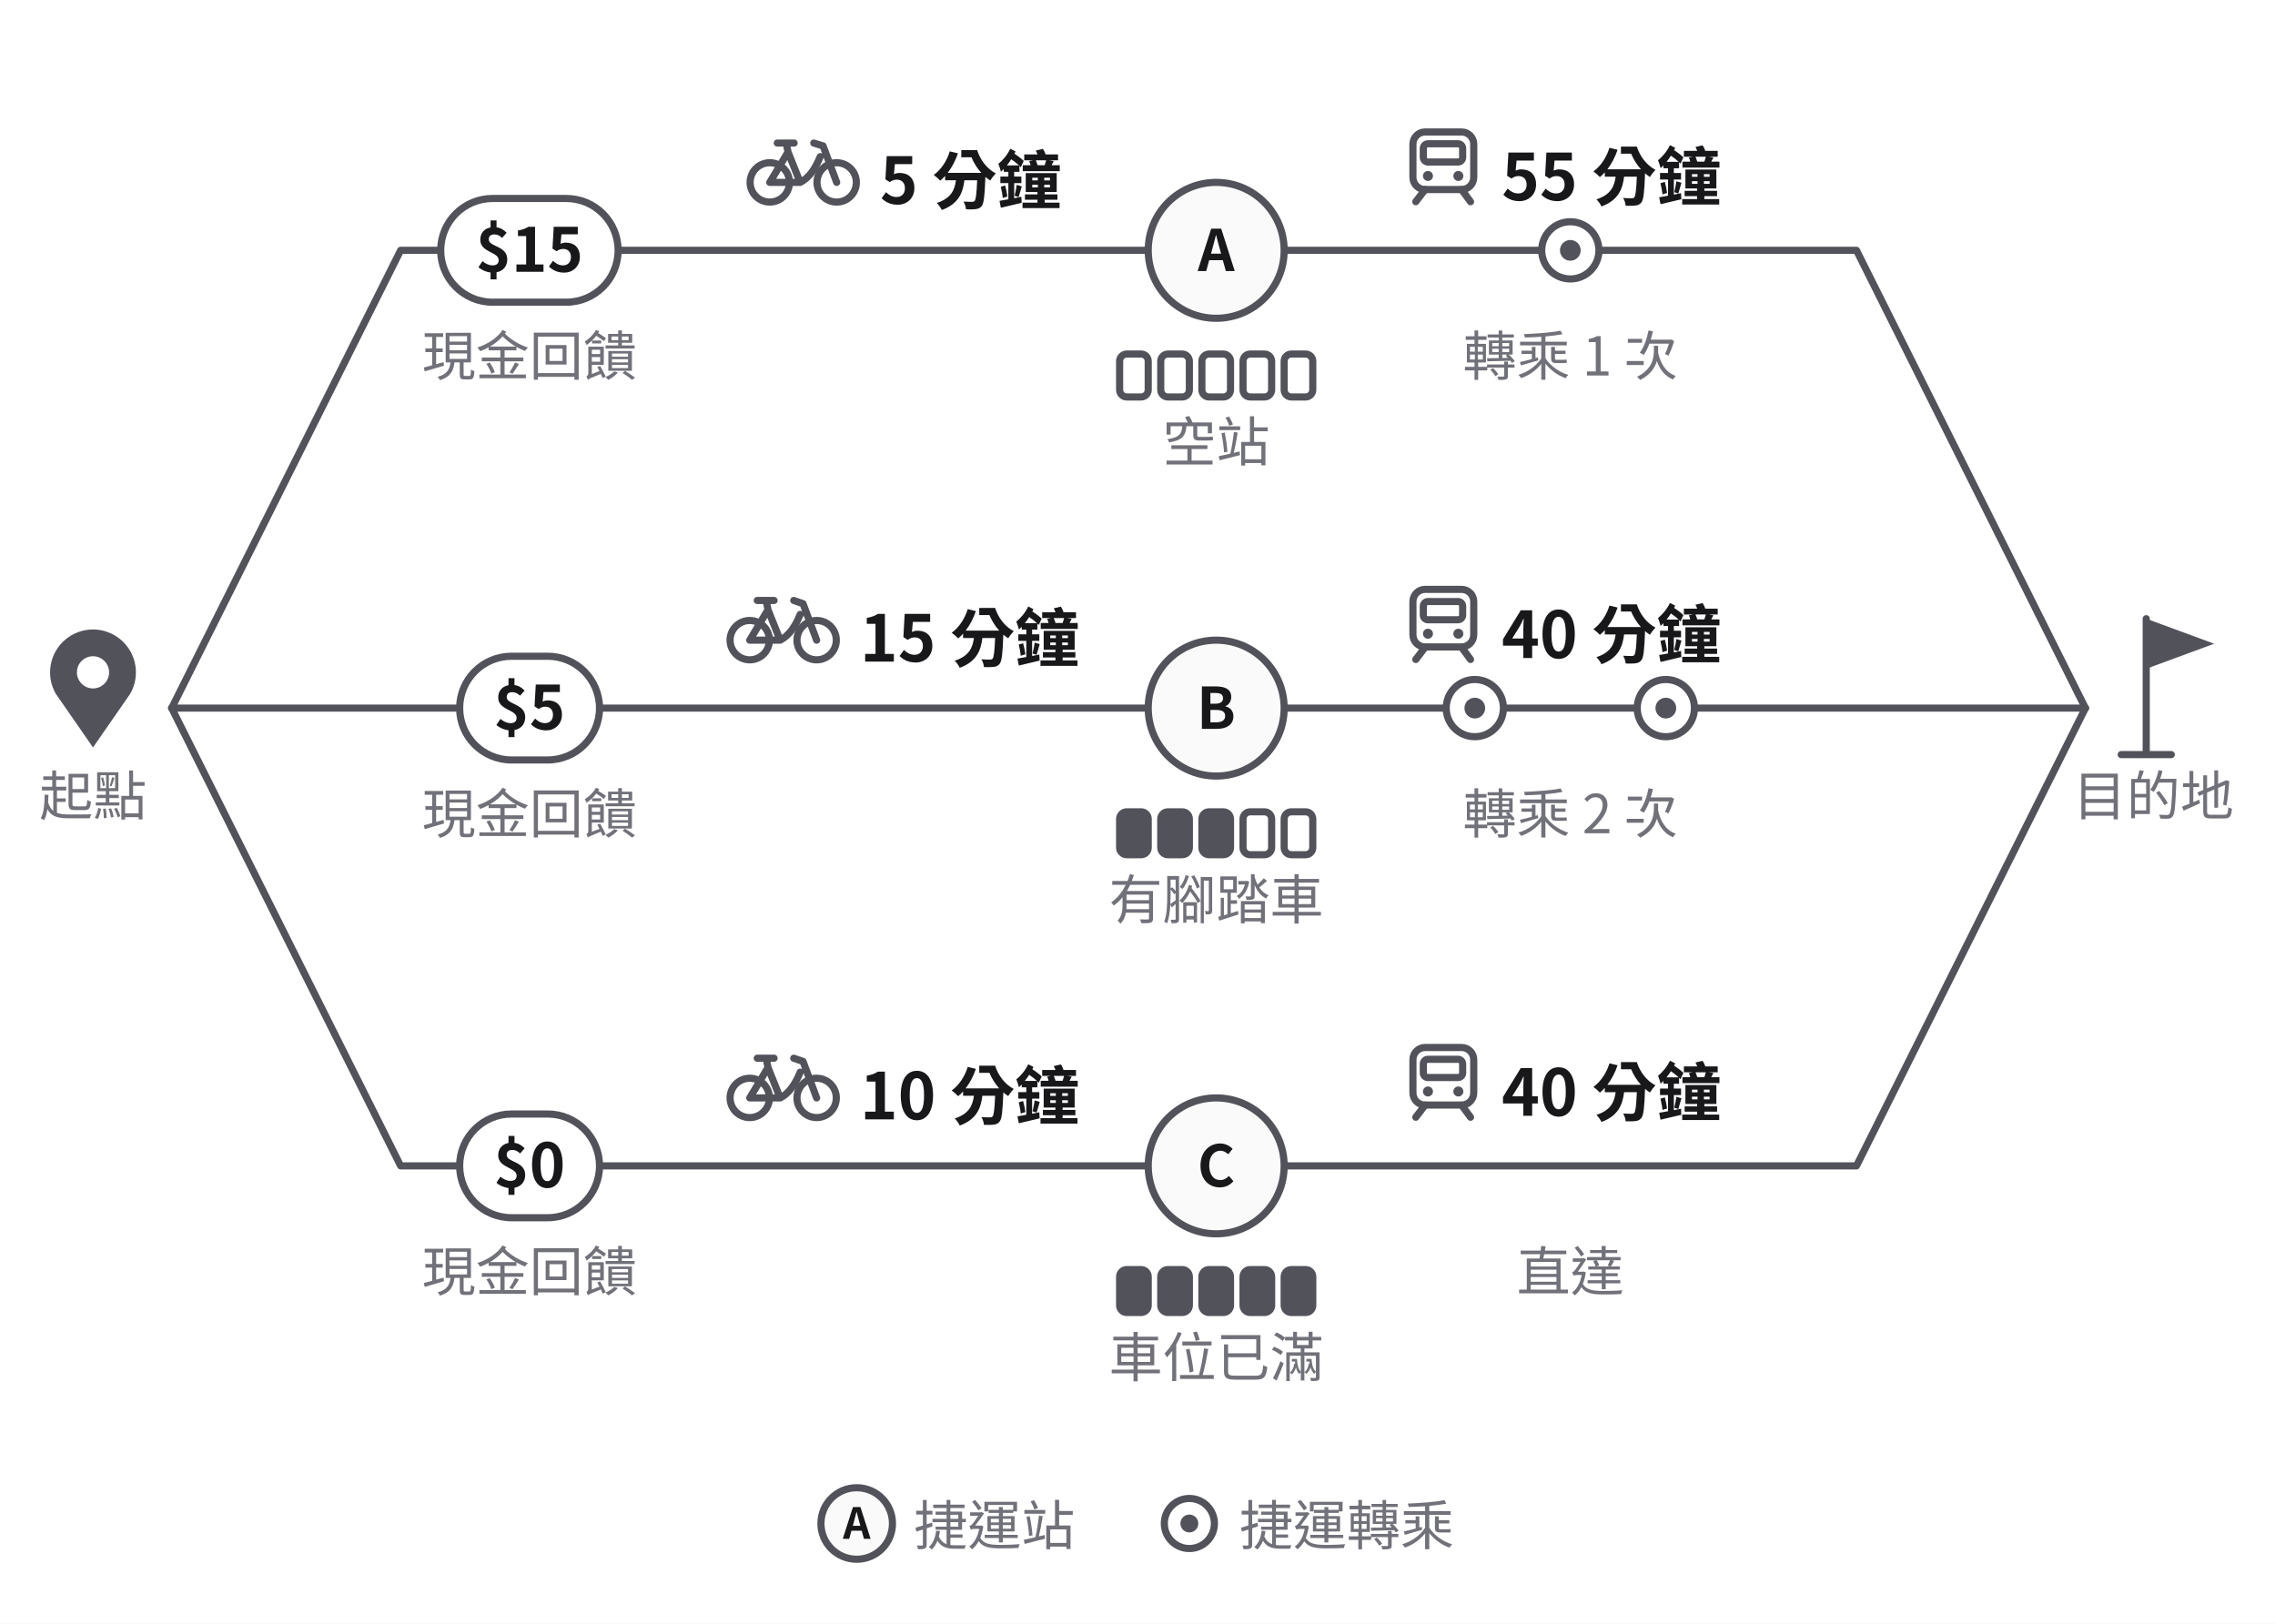
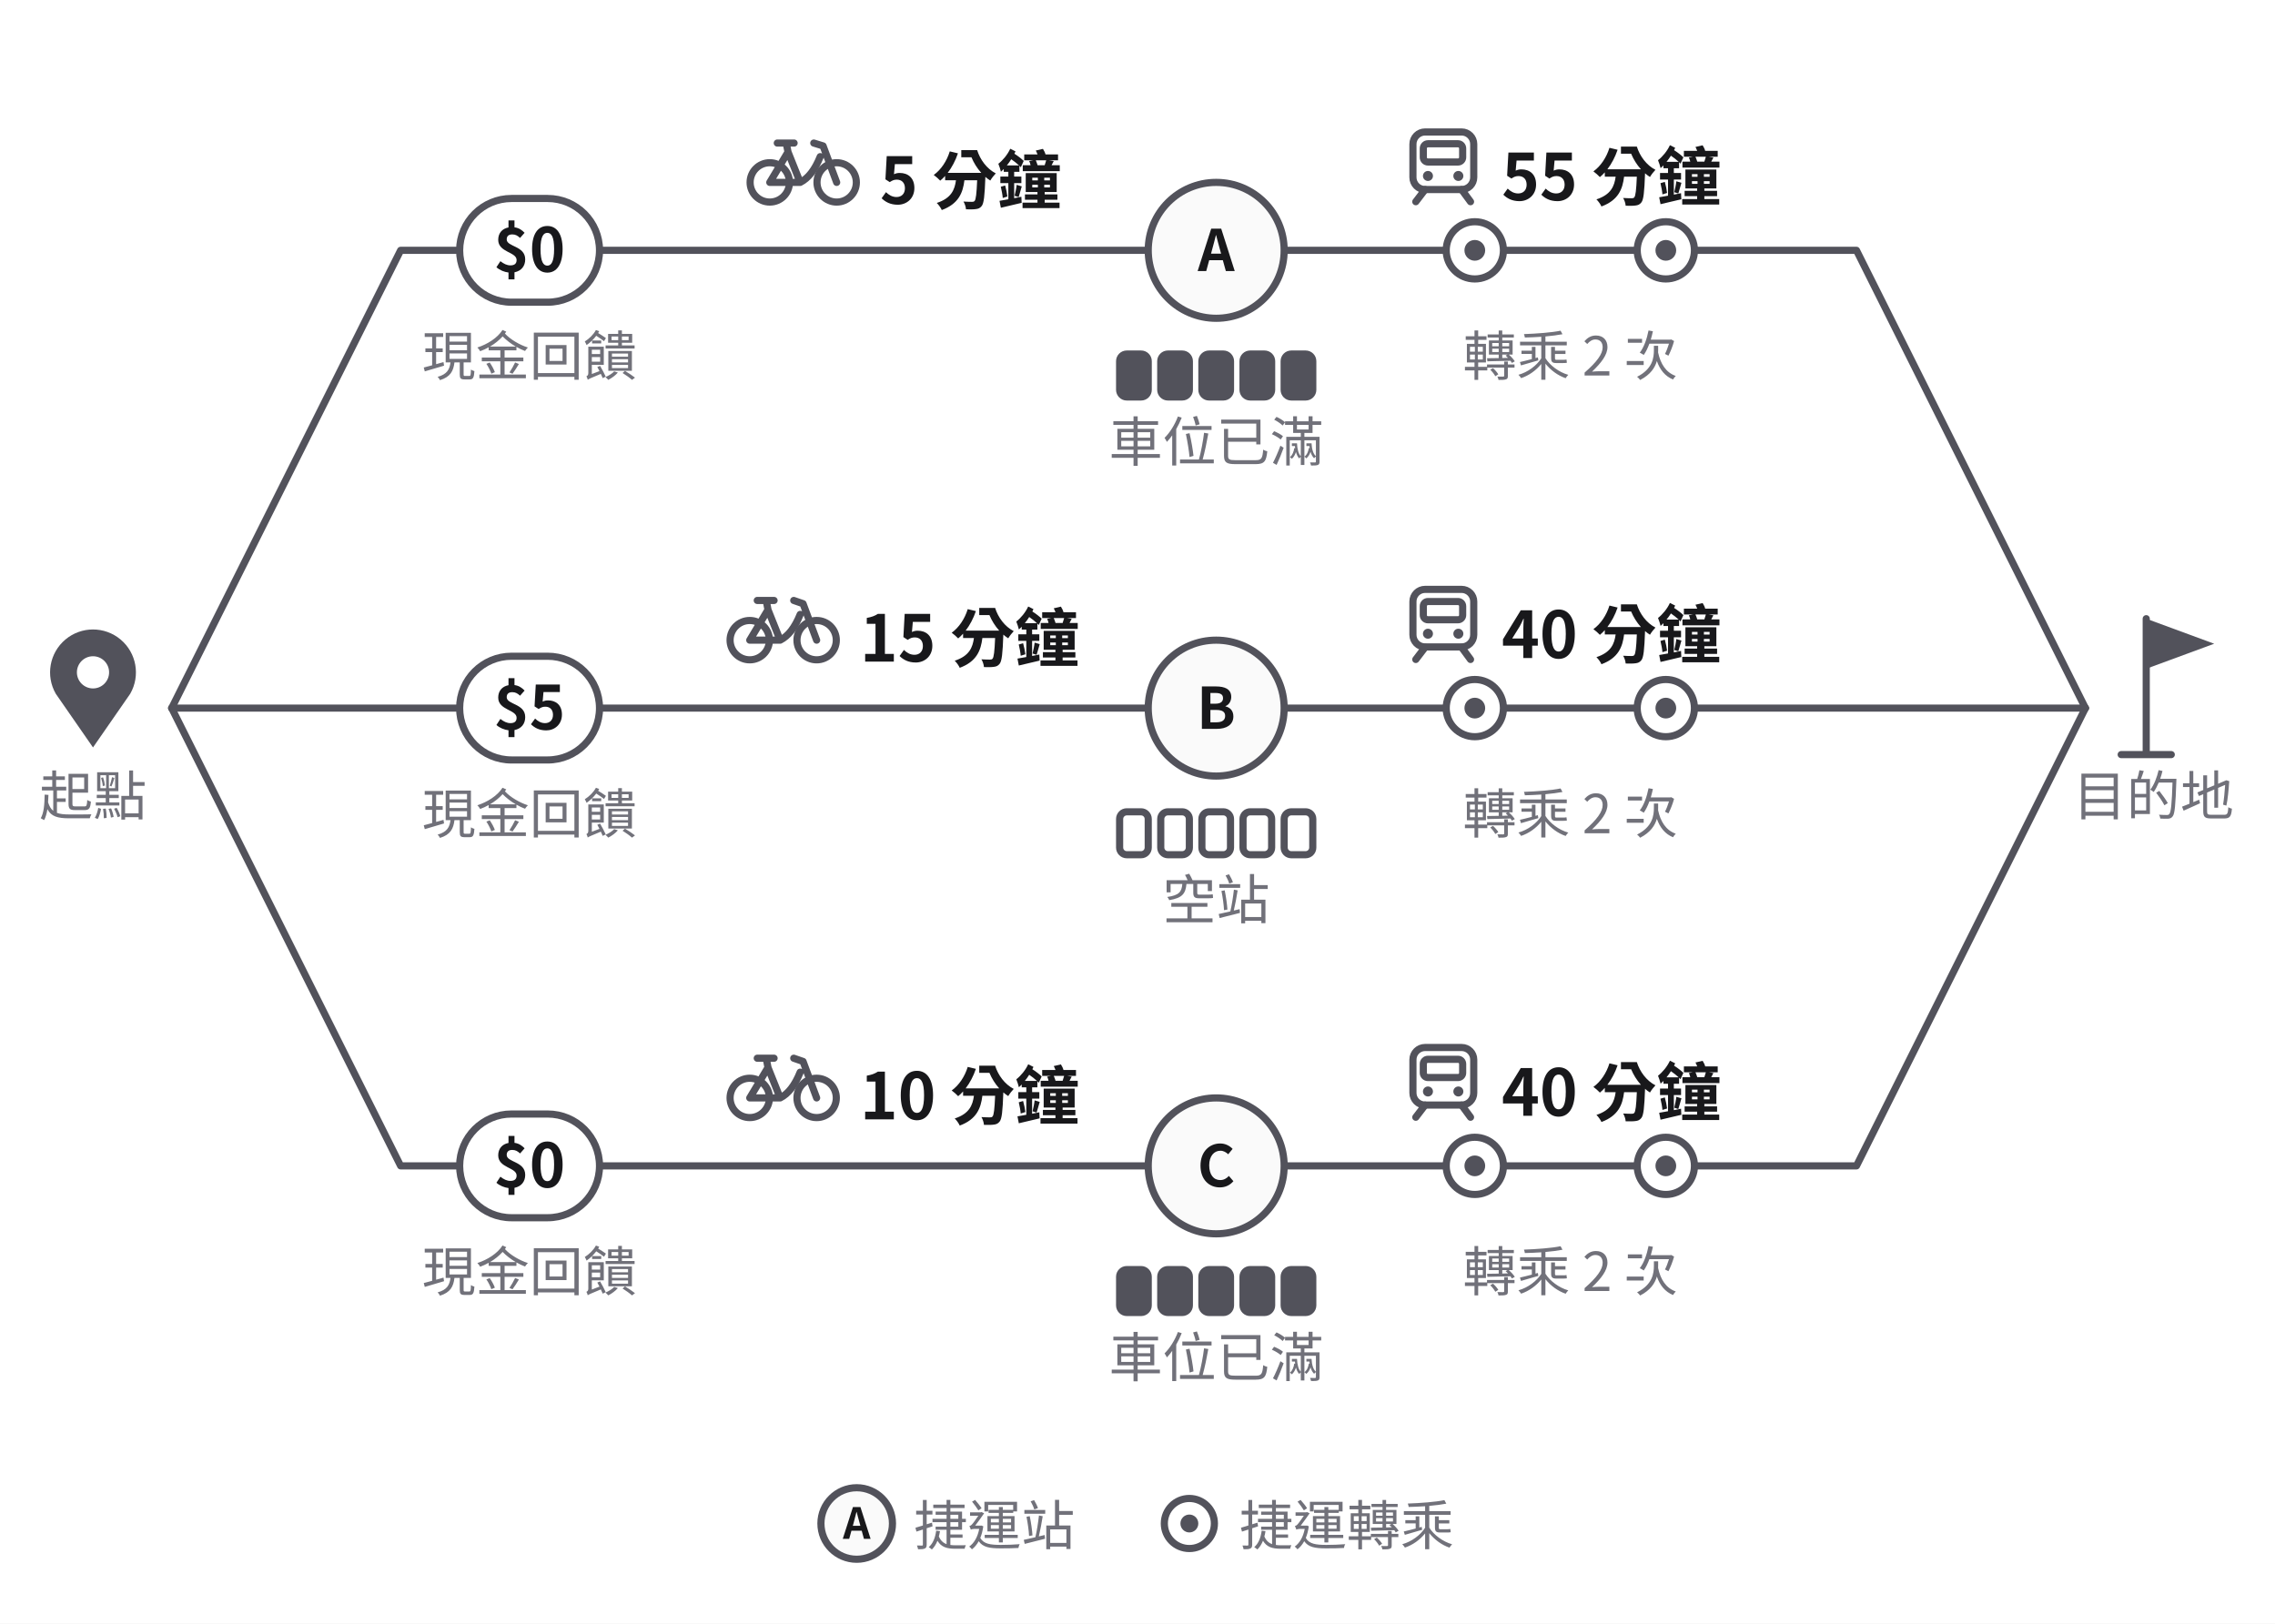
<svg xmlns="http://www.w3.org/2000/svg" viewBox="0 0 636 454" width="636" height="454" style="display:block;width:100%;max-width:480px;height:auto;margin:0 auto" role="img" aria-label="三條路線：騎腳踏車到捷運站，再搭捷運前往目的地">
  <style>.rs-bg{fill:#ffffff}.rs-tx{fill:#18181b}.rs-mu{fill:#71717a}.rs-ln{fill:none;stroke:#52525b}.rs-ink{fill:#52525b}.rs-paper{fill:#ffffff}.rs-box{fill:#ffffff;stroke:#52525b}.rs-band{fill:#fafafa;stroke:#52525b}.rs-slot{stroke:#52525b}</style>
  <rect width="636" height="454" class="rs-bg" />
  <g font-family="system-ui,-apple-system,'Segoe UI','Noto Sans TC','Noto Sans CJK TC','PingFang TC','Microsoft JhengHei',sans-serif">
    <g class="rs-ln" stroke-width="2" stroke-linejoin="round" stroke-linecap="round">
      <path d="M48.0,198.0 L112.0,70.0 L321.0,70.0" />
      <path d="M359.0,70.0 L519.0,70.0 L583.0,198.0" />
      <path d="M48.0,198.0 L112.0,198.0 L321.0,198.0" />
      <path d="M359.0,198.0 L519.0,198.0 L583.0,198.0" />
      <path d="M48.0,198.0 L112.0,326.0 L321.0,326.0" />
      <path d="M359.0,326.0 L519.0,326.0 L583.0,198.0" />
    </g>
-     <rect x="123.2" y="55.5" width="49.6" height="29.0" rx="14.5" class="rs-box" stroke-width="2" />
-     <text x="148.0" y="76.0" font-size="17" font-weight="600" class="rs-tx" text-anchor="middle">$15</text>
+     <rect x="128.5" y="55.5" width="39.1" height="29.0" rx="14.5" class="rs-box" stroke-width="2" />
+     <text x="148.0" y="76.0" font-size="17" font-weight="600" class="rs-tx" text-anchor="middle">$0</text>
    <text x="148.0" y="105.0" font-size="15" font-weight="500" class="rs-mu" text-anchor="middle">現金回饋</text>
    <g class="rs-ln" stroke-width="2" stroke-linecap="round" stroke-linejoin="round">
      <circle cx="215.2" cy="51.0" r="5.5" />
      <circle cx="233.9" cy="51.0" r="5.5" />
      <path d="M215.2,51.0 L223.7,51.0 L220.3,42.5 Z M223.7,51.0 Q227.1,49.3 229.3,43.8 M230.1,40.8 L233.9,51.0 M220.3,42.5 L219.8,40.0 M217.3,40.0 L222.0,40.0 M230.1,40.8 L227.5,40.0" />
    </g>
    <text x="246.0" y="57.0" font-size="18" font-weight="600" class="rs-tx" text-anchor="start">5 分鐘</text>
    <g class="rs-ln" stroke-width="2" stroke-linecap="round" stroke-linejoin="round">
      <rect x="395.0" y="36.9" width="17.0" height="16.1" rx="3.4" />
      <rect x="397.9" y="40.2" width="11.0" height="5.1" rx="1.3" />
      <path d="M398.4,53.0 L395.8,56.4 M408.6,53.0 L411.1,56.4" />
    </g>
    <circle cx="399.2" cy="49.2" r="1.4" class="rs-ink" />
    <circle cx="407.7" cy="49.2" r="1.4" class="rs-ink" />
    <text x="419.8" y="56.0" font-size="18" font-weight="600" class="rs-tx" text-anchor="start">55 分鐘</text>
-     <circle cx="439.0" cy="70.0" r="8.0" class="rs-box" stroke-width="2" />
-     <circle cx="439.0" cy="70.0" r="2.9" class="rs-ink" />
-     <text x="439.0" y="105.0" font-size="15" font-weight="500" class="rs-mu" text-anchor="middle">轉乘 1 次</text>
+     <circle cx="412.3" cy="70.0" r="8.0" class="rs-box" stroke-width="2" />
+     <circle cx="412.3" cy="70.0" r="2.9" class="rs-ink" />
+     <circle cx="465.7" cy="70.0" r="8.0" class="rs-box" stroke-width="2" />
+     <circle cx="465.7" cy="70.0" r="2.9" class="rs-ink" />
+     <text x="439.0" y="105.0" font-size="15" font-weight="500" class="rs-mu" text-anchor="middle">轉乘 2 次</text>
    <circle cx="340.0" cy="70.0" r="19.0" class="rs-band" stroke-width="2" />
    <text x="340.0" y="75.8" font-size="16" font-weight="700" class="rs-tx" text-anchor="middle">A</text>
-     <rect x="313.0" y="99.0" width="8.0" height="12.0" rx="2" class="rs-slot rs-paper" stroke-width="2" />
-     <rect x="324.5" y="99.0" width="8.0" height="12.0" rx="2" class="rs-slot rs-paper" stroke-width="2" />
-     <rect x="336.0" y="99.0" width="8.0" height="12.0" rx="2" class="rs-slot rs-paper" stroke-width="2" />
-     <rect x="347.5" y="99.0" width="8.0" height="12.0" rx="2" class="rs-slot rs-paper" stroke-width="2" />
-     <rect x="359.0" y="99.0" width="8.0" height="12.0" rx="2" class="rs-slot rs-paper" stroke-width="2" />
-     <text x="340.0" y="129.0" font-size="15" font-weight="500" class="rs-mu" text-anchor="middle">空站</text>
+     <rect x="313.0" y="99.0" width="8.0" height="12.0" rx="2" class="rs-slot rs-ink" stroke-width="2" />
+     <rect x="324.5" y="99.0" width="8.0" height="12.0" rx="2" class="rs-slot rs-ink" stroke-width="2" />
+     <rect x="336.0" y="99.0" width="8.0" height="12.0" rx="2" class="rs-slot rs-ink" stroke-width="2" />
+     <rect x="347.5" y="99.0" width="8.0" height="12.0" rx="2" class="rs-slot rs-ink" stroke-width="2" />
+     <rect x="359.0" y="99.0" width="8.0" height="12.0" rx="2" class="rs-slot rs-ink" stroke-width="2" />
+     <text x="340.0" y="129.0" font-size="15" font-weight="500" class="rs-mu" text-anchor="middle">車位已滿</text>
    <rect x="128.5" y="183.5" width="39.1" height="29.0" rx="14.5" class="rs-box" stroke-width="2" />
    <text x="148.0" y="204.0" font-size="17" font-weight="600" class="rs-tx" text-anchor="middle">$5</text>
    <text x="148.0" y="233.0" font-size="15" font-weight="500" class="rs-mu" text-anchor="middle">現金回饋</text>
    <g class="rs-ln" stroke-width="2" stroke-linecap="round" stroke-linejoin="round">
      <circle cx="209.6" cy="179.0" r="5.5" />
      <circle cx="228.3" cy="179.0" r="5.5" />
      <path d="M209.6,179.0 L218.1,179.0 L214.7,170.5 Z M218.1,179.0 Q221.5,177.3 223.7,171.8 M224.5,168.8 L228.3,179.0 M214.7,170.5 L214.2,167.9 M211.7,167.9 L216.4,167.9 M224.5,168.8 L221.9,167.9" />
    </g>
    <text x="240.4" y="185.0" font-size="18" font-weight="600" class="rs-tx" text-anchor="start">15 分鐘</text>
    <g class="rs-ln" stroke-width="2" stroke-linecap="round" stroke-linejoin="round">
      <rect x="395.0" y="164.8" width="17.0" height="16.1" rx="3.4" />
      <rect x="397.9" y="168.2" width="11.0" height="5.1" rx="1.3" />
      <path d="M398.4,181.0 L395.8,184.4 M408.6,181.0 L411.1,184.4" />
    </g>
    <circle cx="399.2" cy="177.2" r="1.4" class="rs-ink" />
    <circle cx="407.7" cy="177.2" r="1.4" class="rs-ink" />
    <text x="419.8" y="184.0" font-size="18" font-weight="600" class="rs-tx" text-anchor="start">40 分鐘</text>
    <circle cx="412.3" cy="198.0" r="8.0" class="rs-box" stroke-width="2" />
    <circle cx="412.3" cy="198.0" r="2.9" class="rs-ink" />
    <circle cx="465.7" cy="198.0" r="8.0" class="rs-box" stroke-width="2" />
    <circle cx="465.7" cy="198.0" r="2.9" class="rs-ink" />
    <text x="439.0" y="233.0" font-size="15" font-weight="500" class="rs-mu" text-anchor="middle">轉乘 2 次</text>
    <circle cx="340.0" cy="198.0" r="19.0" class="rs-band" stroke-width="2" />
    <text x="340.0" y="203.8" font-size="16" font-weight="700" class="rs-tx" text-anchor="middle">B</text>
-     <rect x="313.0" y="227.0" width="8.0" height="12.0" rx="2" class="rs-slot rs-ink" stroke-width="2" />
-     <rect x="324.5" y="227.0" width="8.0" height="12.0" rx="2" class="rs-slot rs-ink" stroke-width="2" />
-     <rect x="336.0" y="227.0" width="8.0" height="12.0" rx="2" class="rs-slot rs-ink" stroke-width="2" />
+     <rect x="313.0" y="227.0" width="8.0" height="12.0" rx="2" class="rs-slot rs-paper" stroke-width="2" />
+     <rect x="324.5" y="227.0" width="8.0" height="12.0" rx="2" class="rs-slot rs-paper" stroke-width="2" />
+     <rect x="336.0" y="227.0" width="8.0" height="12.0" rx="2" class="rs-slot rs-paper" stroke-width="2" />
    <rect x="347.5" y="227.0" width="8.0" height="12.0" rx="2" class="rs-slot rs-paper" stroke-width="2" />
    <rect x="359.0" y="227.0" width="8.0" height="12.0" rx="2" class="rs-slot rs-paper" stroke-width="2" />
-     <text x="340.0" y="257.0" font-size="15" font-weight="500" class="rs-mu" text-anchor="middle">有腳踏車</text>
+     <text x="340.0" y="257.0" font-size="15" font-weight="500" class="rs-mu" text-anchor="middle">空站</text>
    <rect x="128.5" y="311.5" width="39.1" height="29.0" rx="14.5" class="rs-box" stroke-width="2" />
    <text x="148.0" y="332.0" font-size="17" font-weight="600" class="rs-tx" text-anchor="middle">$0</text>
    <text x="148.0" y="361.0" font-size="15" font-weight="500" class="rs-mu" text-anchor="middle">現金回饋</text>
    <g class="rs-ln" stroke-width="2" stroke-linecap="round" stroke-linejoin="round">
      <circle cx="209.6" cy="307.0" r="5.5" />
      <circle cx="228.3" cy="307.0" r="5.5" />
      <path d="M209.6,307.0 L218.1,307.0 L214.7,298.5 Z M218.1,307.0 Q221.5,305.3 223.7,299.8 M224.5,296.8 L228.3,307.0 M214.7,298.5 L214.2,295.9 M211.7,295.9 L216.4,295.9 M224.5,296.8 L221.9,295.9" />
    </g>
    <text x="240.4" y="313.0" font-size="18" font-weight="600" class="rs-tx" text-anchor="start">10 分鐘</text>
    <g class="rs-ln" stroke-width="2" stroke-linecap="round" stroke-linejoin="round">
      <rect x="395.0" y="292.9" width="17.0" height="16.1" rx="3.4" />
      <rect x="397.9" y="296.2" width="11.0" height="5.1" rx="1.3" />
      <path d="M398.4,309.0 L395.8,312.4 M408.6,309.0 L411.1,312.4" />
    </g>
    <circle cx="399.2" cy="305.2" r="1.4" class="rs-ink" />
    <circle cx="407.7" cy="305.2" r="1.4" class="rs-ink" />
    <text x="419.8" y="312.0" font-size="18" font-weight="600" class="rs-tx" text-anchor="start">40 分鐘</text>
-     <text x="439.0" y="361.0" font-size="15" font-weight="500" class="rs-mu" text-anchor="middle">直達</text>
+     <circle cx="412.3" cy="326.0" r="8.0" class="rs-box" stroke-width="2" />
+     <circle cx="412.3" cy="326.0" r="2.9" class="rs-ink" />
+     <circle cx="465.7" cy="326.0" r="8.0" class="rs-box" stroke-width="2" />
+     <circle cx="465.7" cy="326.0" r="2.9" class="rs-ink" />
+     <text x="439.0" y="361.0" font-size="15" font-weight="500" class="rs-mu" text-anchor="middle">轉乘 2 次</text>
    <circle cx="340.0" cy="326.0" r="19.0" class="rs-band" stroke-width="2" />
    <text x="340.0" y="331.8" font-size="16" font-weight="700" class="rs-tx" text-anchor="middle">C</text>
    <rect x="313.0" y="355.0" width="8.0" height="12.0" rx="2" class="rs-slot rs-ink" stroke-width="2" />
    <rect x="324.5" y="355.0" width="8.0" height="12.0" rx="2" class="rs-slot rs-ink" stroke-width="2" />
    <rect x="336.0" y="355.0" width="8.0" height="12.0" rx="2" class="rs-slot rs-ink" stroke-width="2" />
    <rect x="347.5" y="355.0" width="8.0" height="12.0" rx="2" class="rs-slot rs-ink" stroke-width="2" />
    <rect x="359.0" y="355.0" width="8.0" height="12.0" rx="2" class="rs-slot rs-ink" stroke-width="2" />
    <text x="340.0" y="385.0" font-size="15" font-weight="500" class="rs-mu" text-anchor="middle">車位已滿</text>
    <path d="M26.0,209.0 L15.6,194.0 A12 12 0 1 1 36.4,194.0 Z" class="rs-ink" />
    <circle cx="26.0" cy="188.0" r="4.5" class="rs-paper" />
    <text x="26.0" y="228.0" font-size="15" font-weight="500" class="rs-mu" text-anchor="middle">起點</text>
    <g class="rs-ln" stroke-width="2" stroke-linecap="round">
      <path d="M600.0,211.0 L600.0,173.0 M593.0,211.0 L607.0,211.0" />
    </g>
    <path d="M600.0,173.0 L619.0,180.0 L600.0,187.0 Z" class="rs-ink" />
    <text x="602.0" y="228.0" font-size="15" font-weight="500" class="rs-mu" text-anchor="middle">目的地</text>
    <circle cx="239.5" cy="426.0" r="10" class="rs-band" stroke-width="2" />
    <text x="239.5" y="430.3" font-size="12" font-weight="700" class="rs-tx" text-anchor="middle">A</text>
    <text x="255.5" y="432.0" font-size="15" font-weight="500" class="rs-mu" text-anchor="start">捷運站</text>
    <circle cx="332.5" cy="426.0" r="7.0" class="rs-box" stroke-width="2" />
    <circle cx="332.5" cy="426.0" r="2.5" class="rs-ink" />
    <text x="346.5" y="432.0" font-size="15" font-weight="500" class="rs-mu" text-anchor="start">捷運轉乘</text>
  </g>
</svg>
